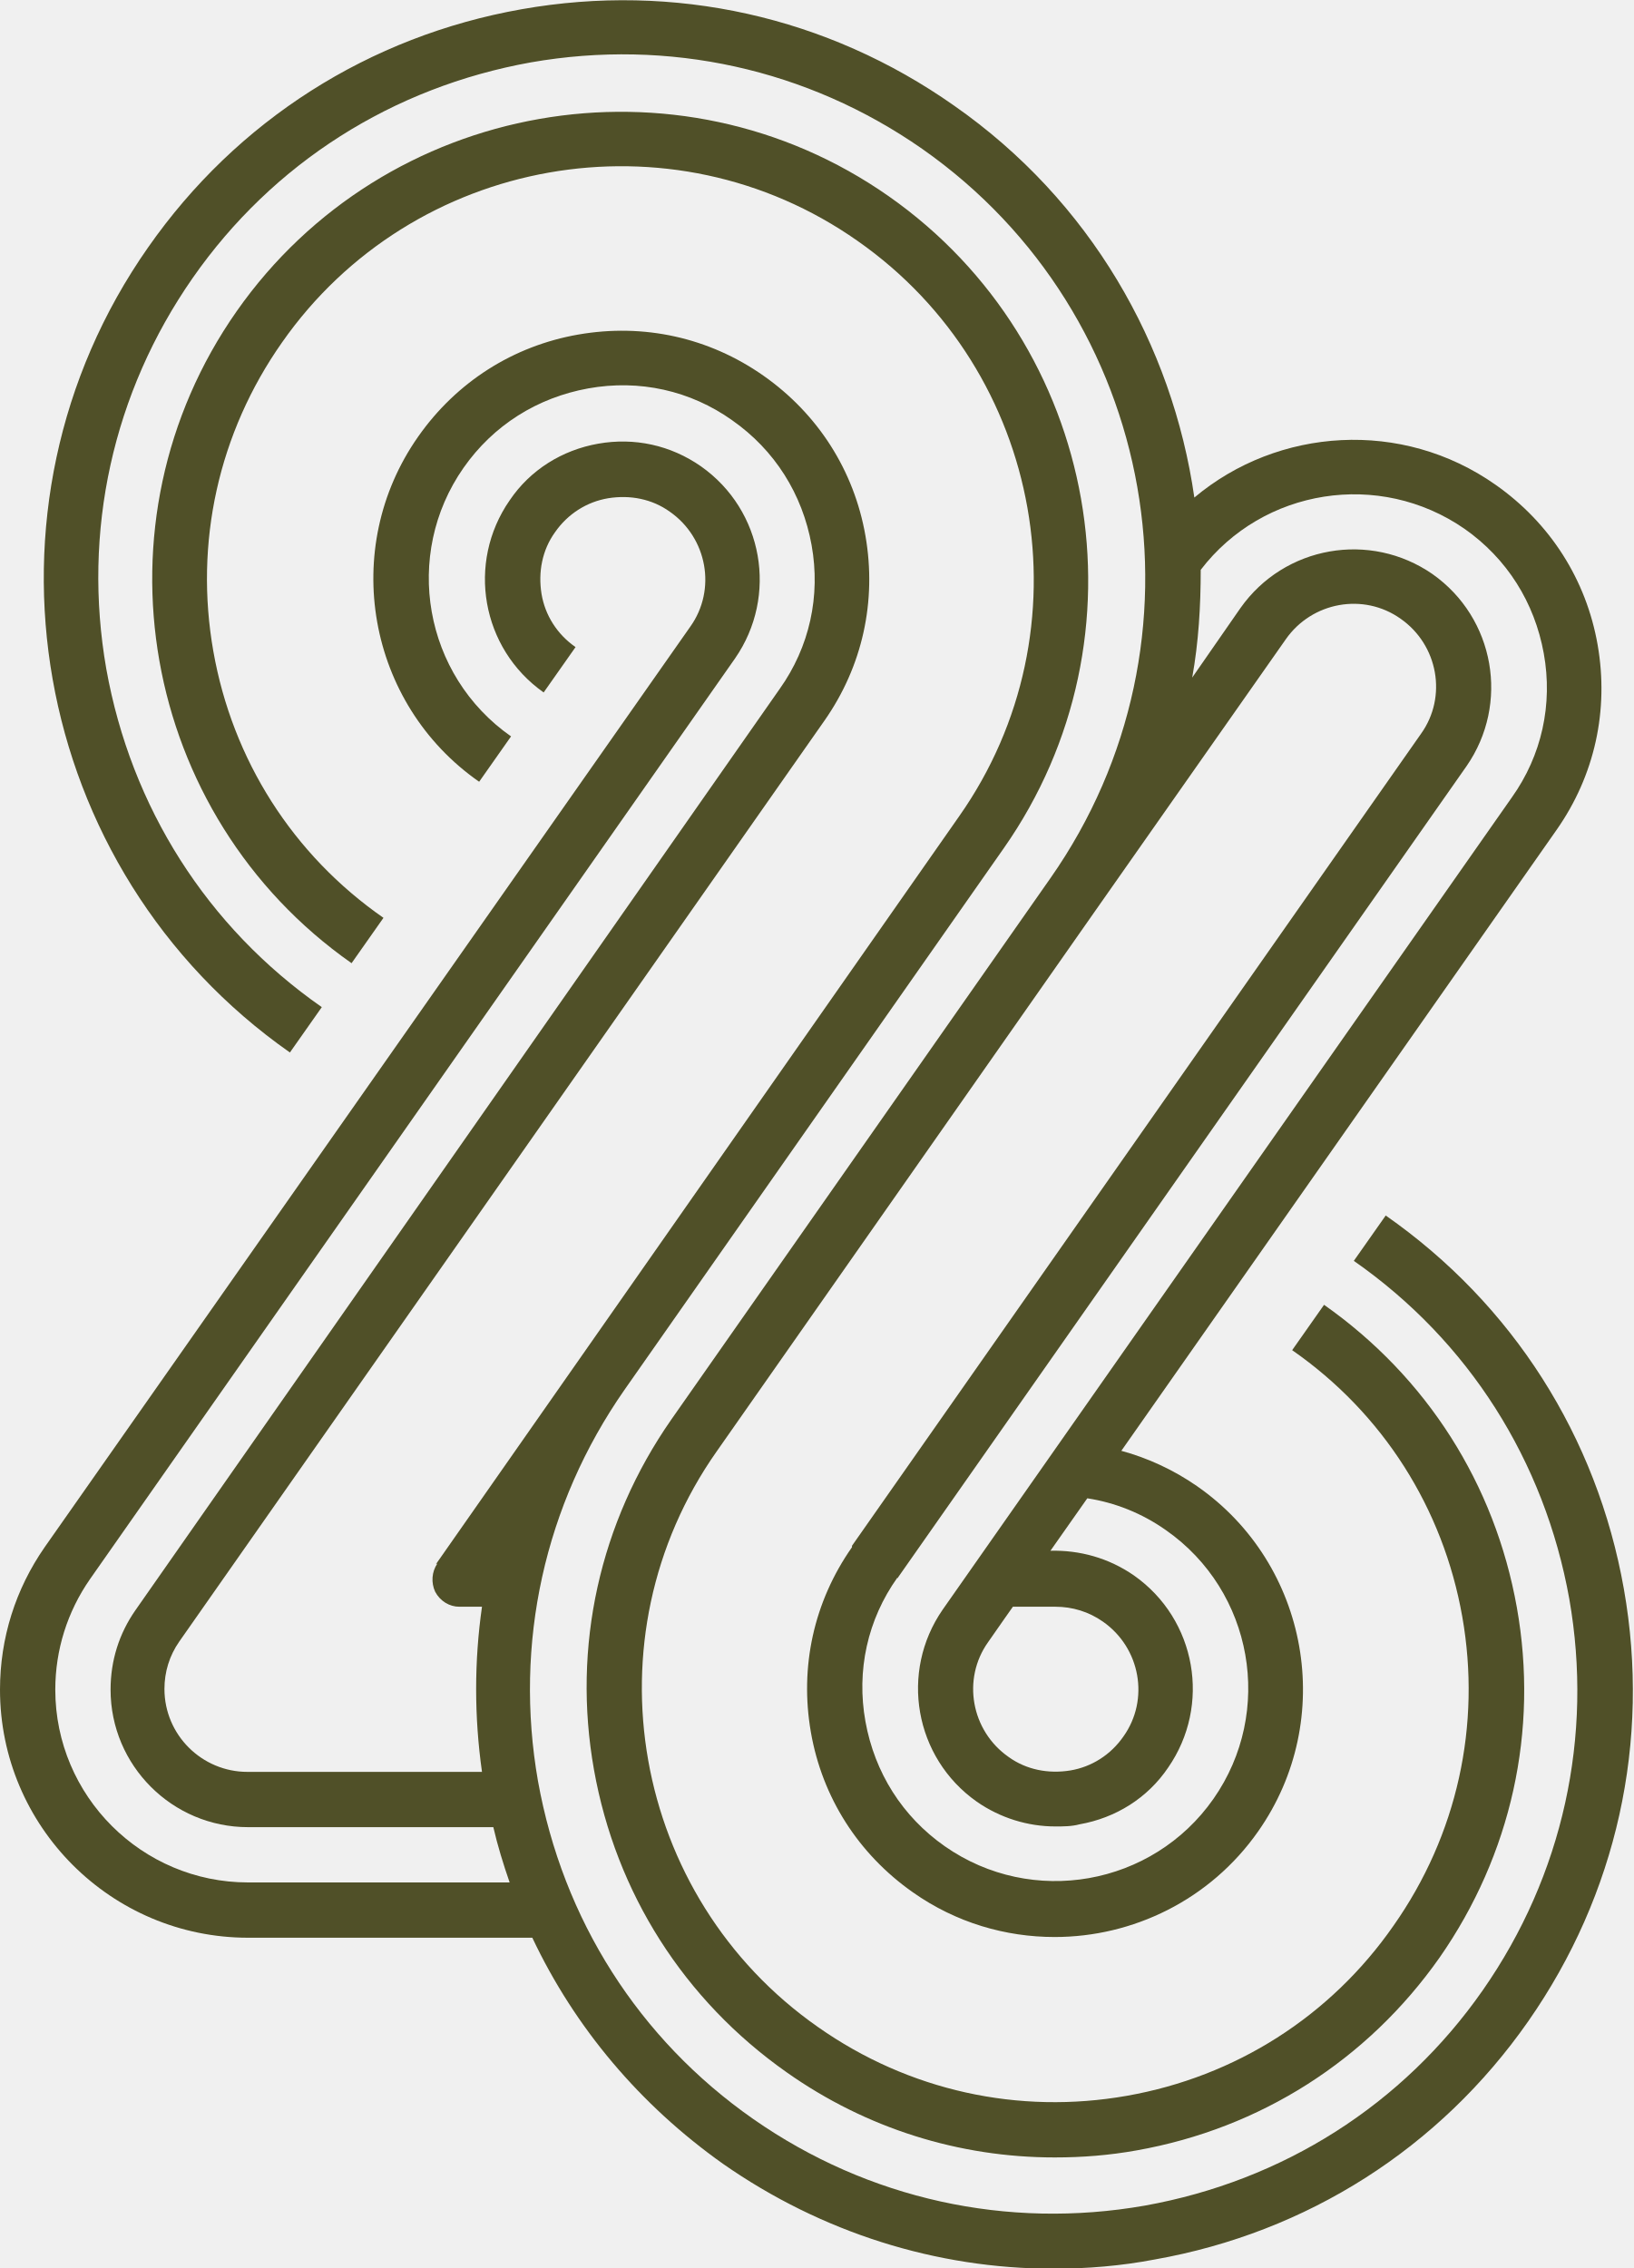
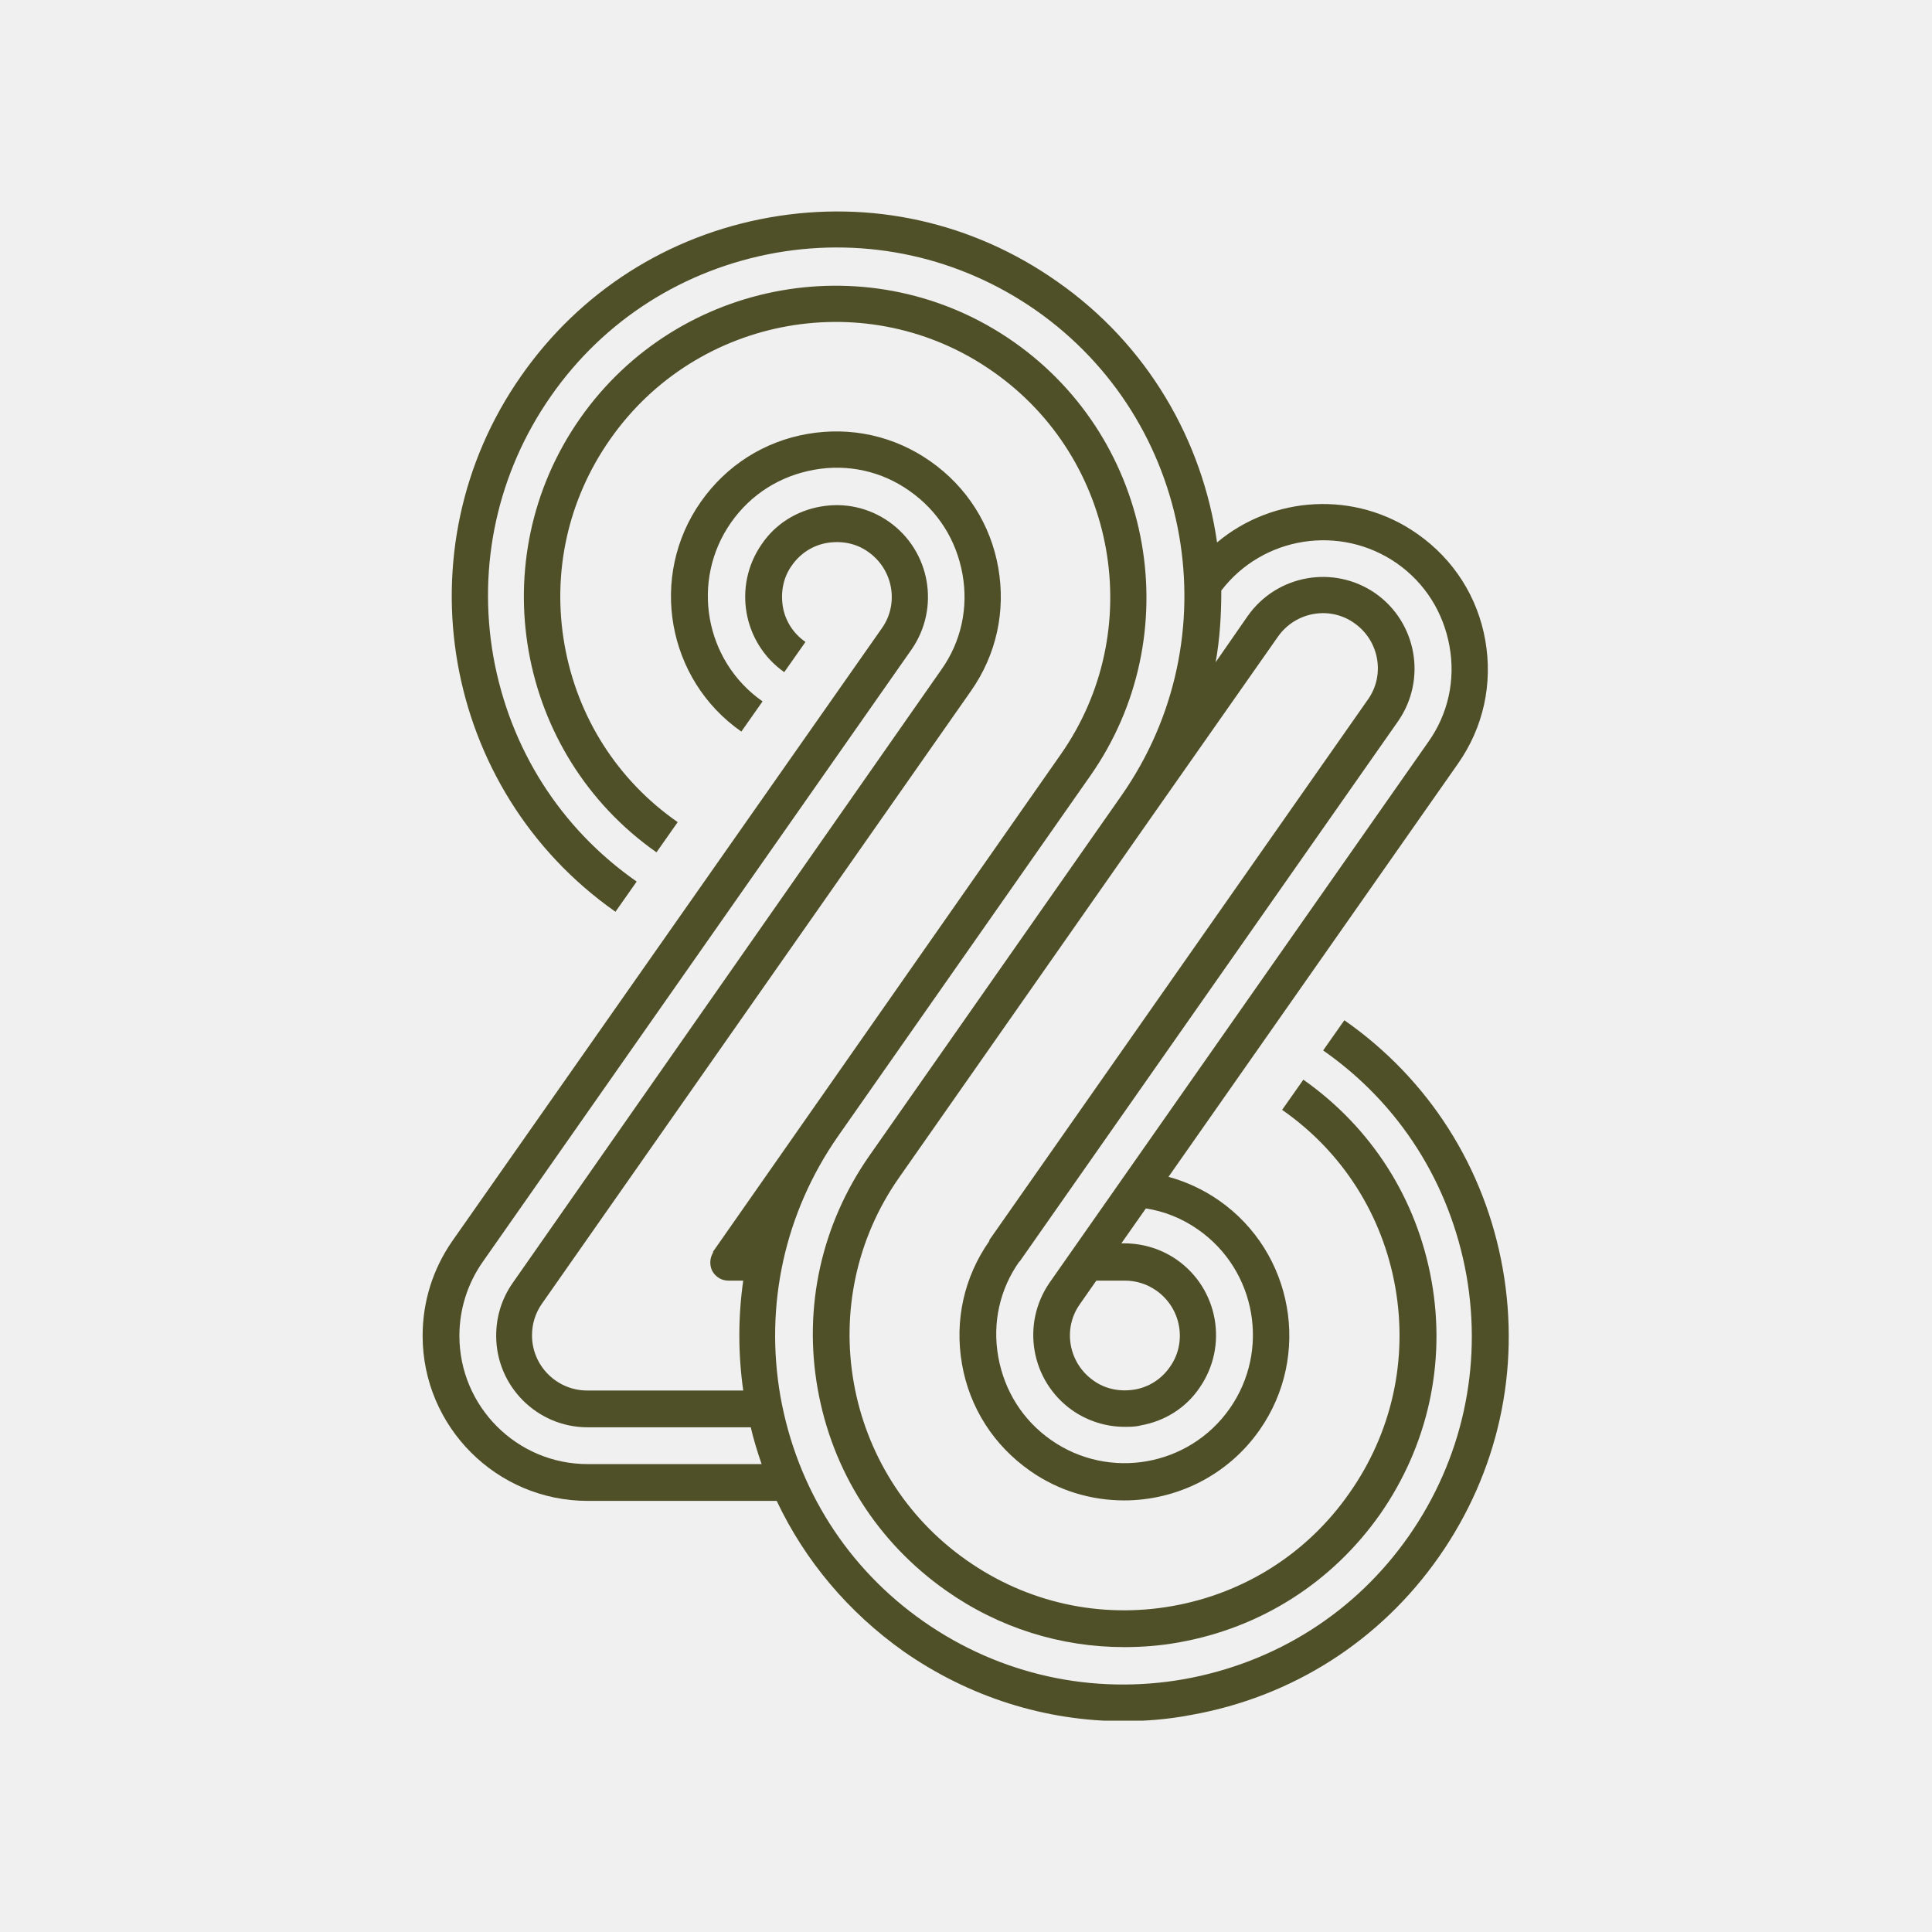
- <svg xmlns="http://www.w3.org/2000/svg" id="Ebene_1" viewBox="0 0 23.05 32">
+ <svg xmlns="http://www.w3.org/2000/svg" width="512" height="512" viewBox="0 0 512 512" fill="none">
+   <g clip-path="url(#clip0_1_6)">
+     <path d="M290.423 339.375H298.044C301.043 339.375 303.917 340.25 306.416 342C313.038 346.625 314.662 355.75 310.039 362.25C307.79 365.5 304.416 367.625 300.668 368.25C296.795 368.875 292.921 368.125 289.798 365.875C283.176 361.25 281.551 352.125 286.174 345.625C288.423 342.375 290.548 339.375 290.548 339.375M270.181 334.375L370.513 191.125C378.135 180.125 375.511 165 364.515 157.25C353.52 149.625 338.402 152.25 330.655 163.25L322.159 175.5C323.283 169.25 323.658 162.875 323.658 156.5C334.653 142.125 355.144 138.875 370.138 149.25C377.635 154.5 382.508 162.25 384.132 171.25C385.756 180.25 383.757 189.25 378.509 196.625L278.178 339.875C270.556 350.875 273.18 366 284.175 373.75C288.298 376.625 293.171 378.125 298.044 378.125C299.419 378.125 300.918 378.125 302.292 377.75C308.665 376.625 314.287 373.125 317.911 367.75C325.532 356.75 322.908 341.625 311.913 333.875C307.415 330.75 302.292 329.375 297.17 329.5L303.667 320.25C308.54 321 313.288 322.875 317.536 325.875C332.904 336.625 336.653 357.875 325.907 373.25C315.162 388.625 293.921 392.375 278.553 381.625C271.056 376.375 266.183 368.625 264.559 359.625C262.934 350.625 264.934 341.625 270.181 334.25M262.185 328.875C255.438 338.5 252.939 350 254.938 361.5C256.937 373 263.309 383 272.93 389.75C280.552 395.125 289.298 397.625 297.919 397.625C311.663 397.625 325.282 391.125 333.779 379C347.648 359.25 342.775 331.875 323.033 318.125C318.91 315.25 314.287 313.125 309.664 311.875L386.381 202.375C393.128 192.75 395.627 181.25 393.628 169.75C391.629 158.25 385.256 148.25 375.636 141.5C359.143 129.875 337.277 131.375 322.534 143.75C318.66 116.75 304.167 91.375 280.177 74.625C257.812 58.875 230.823 52.875 203.96 57.625C177.097 62.375 153.732 77.25 138.114 99.625C105.878 145.625 117.123 209.375 163.103 241.625L168.725 233.625C148.484 219.5 135.115 198.375 130.742 174C126.494 149.75 131.866 125.25 145.985 105C160.104 84.75 181.22 71.375 205.584 67C229.824 62.75 254.313 68.125 274.554 82.25C316.286 111.5 326.407 169.125 297.17 210.875L230.324 306.375C217.704 324.5 212.831 346.375 216.705 368.125C220.578 389.875 232.573 408.75 250.69 421.5C264.684 431.375 281.052 436.5 297.919 436.5C302.792 436.5 307.54 436.125 312.413 435.25C334.154 431.375 353.02 419.375 365.765 401.25C378.384 383.125 383.257 361.25 379.384 339.5C375.511 317.75 363.516 298.875 345.399 286.125L339.776 294.125C355.769 305.25 366.39 322 369.763 341.125C373.137 360.25 368.889 379.625 357.643 395.625C346.523 411.625 329.78 422.25 310.664 425.625C291.547 429 272.18 424.75 256.187 413.5C223.327 390.5 215.205 344.875 238.32 312L305.166 216.5L338.652 168.75C343.275 162.125 352.396 160.5 358.893 165.125C365.515 169.75 367.139 178.875 362.516 185.375L262.185 328.625V328.875Z" fill="#505028" />
+     <path d="M189.092 331.75C188.092 333.25 187.967 335.125 188.717 336.75C189.591 338.375 191.216 339.375 192.965 339.375H196.963C195.589 349 195.589 358.75 196.963 368.5H155.606C147.61 368.5 140.987 362 140.987 353.875C140.987 350.875 141.862 348 143.611 345.5L257.312 183.125C264.059 173.5 266.558 162 264.559 150.5C262.56 139 256.187 129 246.567 122.25C236.946 115.5 225.451 113 213.956 115C202.461 117 192.465 123.375 185.718 133C171.849 152.75 176.722 180.125 196.463 193.875L202.086 185.875C186.718 175.125 182.969 153.875 193.715 138.5C198.962 131 206.709 126.125 215.705 124.5C224.701 122.875 233.697 124.875 241.069 130.125C248.566 135.375 253.439 143.125 255.063 152.125C256.687 161.125 254.688 170.125 249.44 177.5L135.865 340C132.991 344.125 131.492 348.875 131.492 354C131.492 367.375 142.362 378.25 155.731 378.25H198.962C199.712 381.5 200.712 384.75 201.836 388H155.731C136.989 388 121.746 372.75 121.746 354C121.746 347 123.87 340.25 127.868 334.5L241.569 172.125C249.19 161.125 246.567 146 235.571 138.25C230.199 134.5 223.826 133.125 217.454 134.25C211.082 135.375 205.459 138.875 201.836 144.25C194.214 155.25 196.838 170.375 207.833 178.125L213.456 170.125C210.207 167.875 208.083 164.5 207.459 160.75C206.834 156.875 207.584 153 209.833 149.875C212.082 146.625 215.455 144.5 219.203 143.875C223.077 143.25 226.95 144 230.074 146.25C236.696 150.875 238.32 160 233.697 166.5L119.872 328.875C114.749 336.25 112 344.875 112 354C112 378.125 131.616 397.75 155.731 397.75H205.834C213.331 413.625 224.826 427.25 239.445 437.625C256.812 449.75 277.053 456.125 297.669 456.125C303.667 456.125 309.664 455.625 315.537 454.5C342.4 449.75 365.765 434.875 381.383 412.5C397.001 390.125 402.999 363.125 398.251 336.25C393.503 309.375 378.634 286 356.269 270.375L350.646 278.375C370.888 292.5 384.257 313.625 388.63 338C392.878 362.25 387.505 386.75 373.387 407C359.268 427.25 338.152 440.625 313.787 445C289.548 449.25 265.059 443.875 244.817 429.75C224.576 415.625 211.207 394.5 206.834 370.125C202.586 345.875 207.958 321.375 222.077 301.125L288.923 205.625C315.037 168.375 305.916 116.75 268.682 90.625C231.448 64.5 179.846 73.625 153.732 110.875C127.618 148.125 136.739 199.75 173.973 225.875L179.596 217.875C163.603 206.75 152.982 190 149.609 170.875C146.235 151.75 150.483 132.375 161.728 116.375C184.718 83.5 230.324 75.375 263.184 98.5C296.045 121.5 304.167 167.125 281.052 200L188.842 331.875L189.092 331.75Z" fill="#505028" />
+   </g>
  <defs>
-     <style>.cls-1{fill:#505028;}</style>
+     <clipPath id="clip0_1_6">
+       <rect width="288" height="400" fill="white" transform="translate(112 56)" />
+     </clipPath>
  </defs>
-   <path class="cls-1" d="M14.28,22.67h.61c.24,0,.47.07.67.21.53.37.66,1.1.29,1.62-.18.26-.45.43-.75.48-.31.05-.62-.01-.87-.19-.53-.37-.66-1.1-.29-1.62.18-.26.35-.5.35-.5M12.66,22.27h0l8.03-11.46c.61-.88.4-2.09-.48-2.71-.88-.61-2.09-.4-2.71.48l-.68.98c.09-.5.12-1.01.12-1.52.88-1.15,2.52-1.41,3.72-.58.6.42.99,1.04,1.12,1.76.13.72-.03,1.44-.45,2.03l-8.03,11.46c-.61.88-.4,2.09.48,2.71.33.23.72.35,1.11.35.11,0,.23,0,.34-.03.51-.09.96-.37,1.25-.8.61-.88.4-2.09-.48-2.71-.36-.25-.77-.36-1.18-.35l.52-.74c.39.06.77.21,1.11.45,1.23.86,1.53,2.56.67,3.79-.86,1.23-2.56,1.53-3.79.67-.6-.42-.99-1.04-1.12-1.76-.13-.72.03-1.44.45-2.03M12.02,21.83c-.54.77-.74,1.69-.58,2.61.16.92.67,1.72,1.44,2.26.61.43,1.31.63,2,.63,1.1,0,2.19-.52,2.87-1.49,1.11-1.58.72-3.77-.86-4.87-.33-.23-.7-.4-1.07-.5l6.14-8.76c.54-.77.74-1.69.58-2.61-.16-.92-.67-1.72-1.44-2.26-1.32-.93-3.07-.81-4.25.18-.31-2.16-1.47-4.19-3.39-5.53C11.67.23,9.51-.25,7.36.13c-2.15.38-4.02,1.57-5.27,3.36C-.49,7.17.41,12.27,4.09,14.85l.45-.64c-1.62-1.13-2.69-2.82-3.04-4.77-.34-1.94.09-3.9,1.22-5.52,1.13-1.62,2.82-2.69,4.77-3.04,1.94-.34,3.9.09,5.52,1.22,3.34,2.34,4.15,6.95,1.81,10.29l-5.35,7.64c-1.01,1.45-1.4,3.2-1.09,4.94.31,1.74,1.27,3.25,2.72,4.27,1.12.79,2.43,1.2,3.78,1.2.39,0,.77-.03,1.16-.1,1.74-.31,3.25-1.27,4.27-2.72,1.01-1.45,1.4-3.2,1.09-4.94-.31-1.74-1.27-3.25-2.72-4.27l-.45.64c1.28.89,2.13,2.23,2.4,3.76.27,1.53-.07,3.08-.97,4.36-.89,1.28-2.23,2.13-3.76,2.4-1.53.27-3.08-.07-4.36-.97-2.63-1.84-3.28-5.49-1.43-8.12l5.35-7.64,2.68-3.82c.37-.53,1.1-.66,1.62-.29.53.37.66,1.1.29,1.62l-8.03,11.46Z" />
-   <path class="cls-1" d="M6.17,22.06c-.08.12-.09.27-.03.4.07.13.2.21.34.21h.32c-.11.77-.11,1.55,0,2.33h-3.31c-.64,0-1.17-.52-1.17-1.17,0-.24.07-.47.21-.67l9.1-12.99c.54-.77.74-1.69.58-2.61-.16-.92-.67-1.72-1.44-2.26-.77-.54-1.69-.74-2.61-.58-.92.16-1.72.67-2.26,1.44-1.11,1.58-.72,3.77.86,4.87l.45-.64c-1.23-.86-1.53-2.56-.67-3.79.42-.6,1.04-.99,1.76-1.12.72-.13,1.44.03,2.03.45.6.42.99,1.04,1.12,1.76.13.72-.03,1.44-.45,2.03L1.91,22.72c-.23.33-.35.71-.35,1.12,0,1.07.87,1.94,1.94,1.94h3.46c.06.26.14.52.23.78h-3.69c-1.5,0-2.72-1.22-2.72-2.72,0-.56.17-1.1.49-1.56l9.1-12.99c.61-.88.4-2.09-.48-2.71-.43-.3-.94-.41-1.45-.32-.51.09-.96.37-1.25.8-.61.88-.4,2.09.48,2.71l.45-.64c-.26-.18-.43-.45-.48-.75-.05-.31.01-.62.19-.87.18-.26.45-.43.75-.48.31-.05.62.01.87.19.53.37.66,1.1.29,1.62L.63,21.83c-.41.59-.63,1.28-.63,2.01,0,1.93,1.57,3.5,3.5,3.5h4.01c.6,1.27,1.52,2.36,2.69,3.19,1.39.97,3.01,1.48,4.66,1.48.48,0,.96-.04,1.43-.13,2.15-.38,4.02-1.57,5.27-3.36,1.25-1.79,1.73-3.95,1.35-6.1-.38-2.15-1.57-4.02-3.36-5.27l-.45.64c1.62,1.13,2.69,2.82,3.04,4.77.34,1.94-.09,3.9-1.22,5.52-1.13,1.62-2.82,2.69-4.77,3.04-1.94.34-3.9-.09-5.52-1.22-1.62-1.13-2.69-2.82-3.04-4.77-.34-1.94.09-3.9,1.22-5.52l5.35-7.64c2.09-2.98,1.36-7.11-1.62-9.2-2.98-2.09-7.11-1.36-9.2,1.62-2.09,2.98-1.36,7.11,1.62,9.2l.45-.64c-1.28-.89-2.13-2.23-2.4-3.76-.27-1.53.07-3.08.97-4.36,1.84-2.63,5.49-3.28,8.12-1.43,2.63,1.84,3.28,5.49,1.43,8.12l-7.38,10.55Z" />
</svg>
